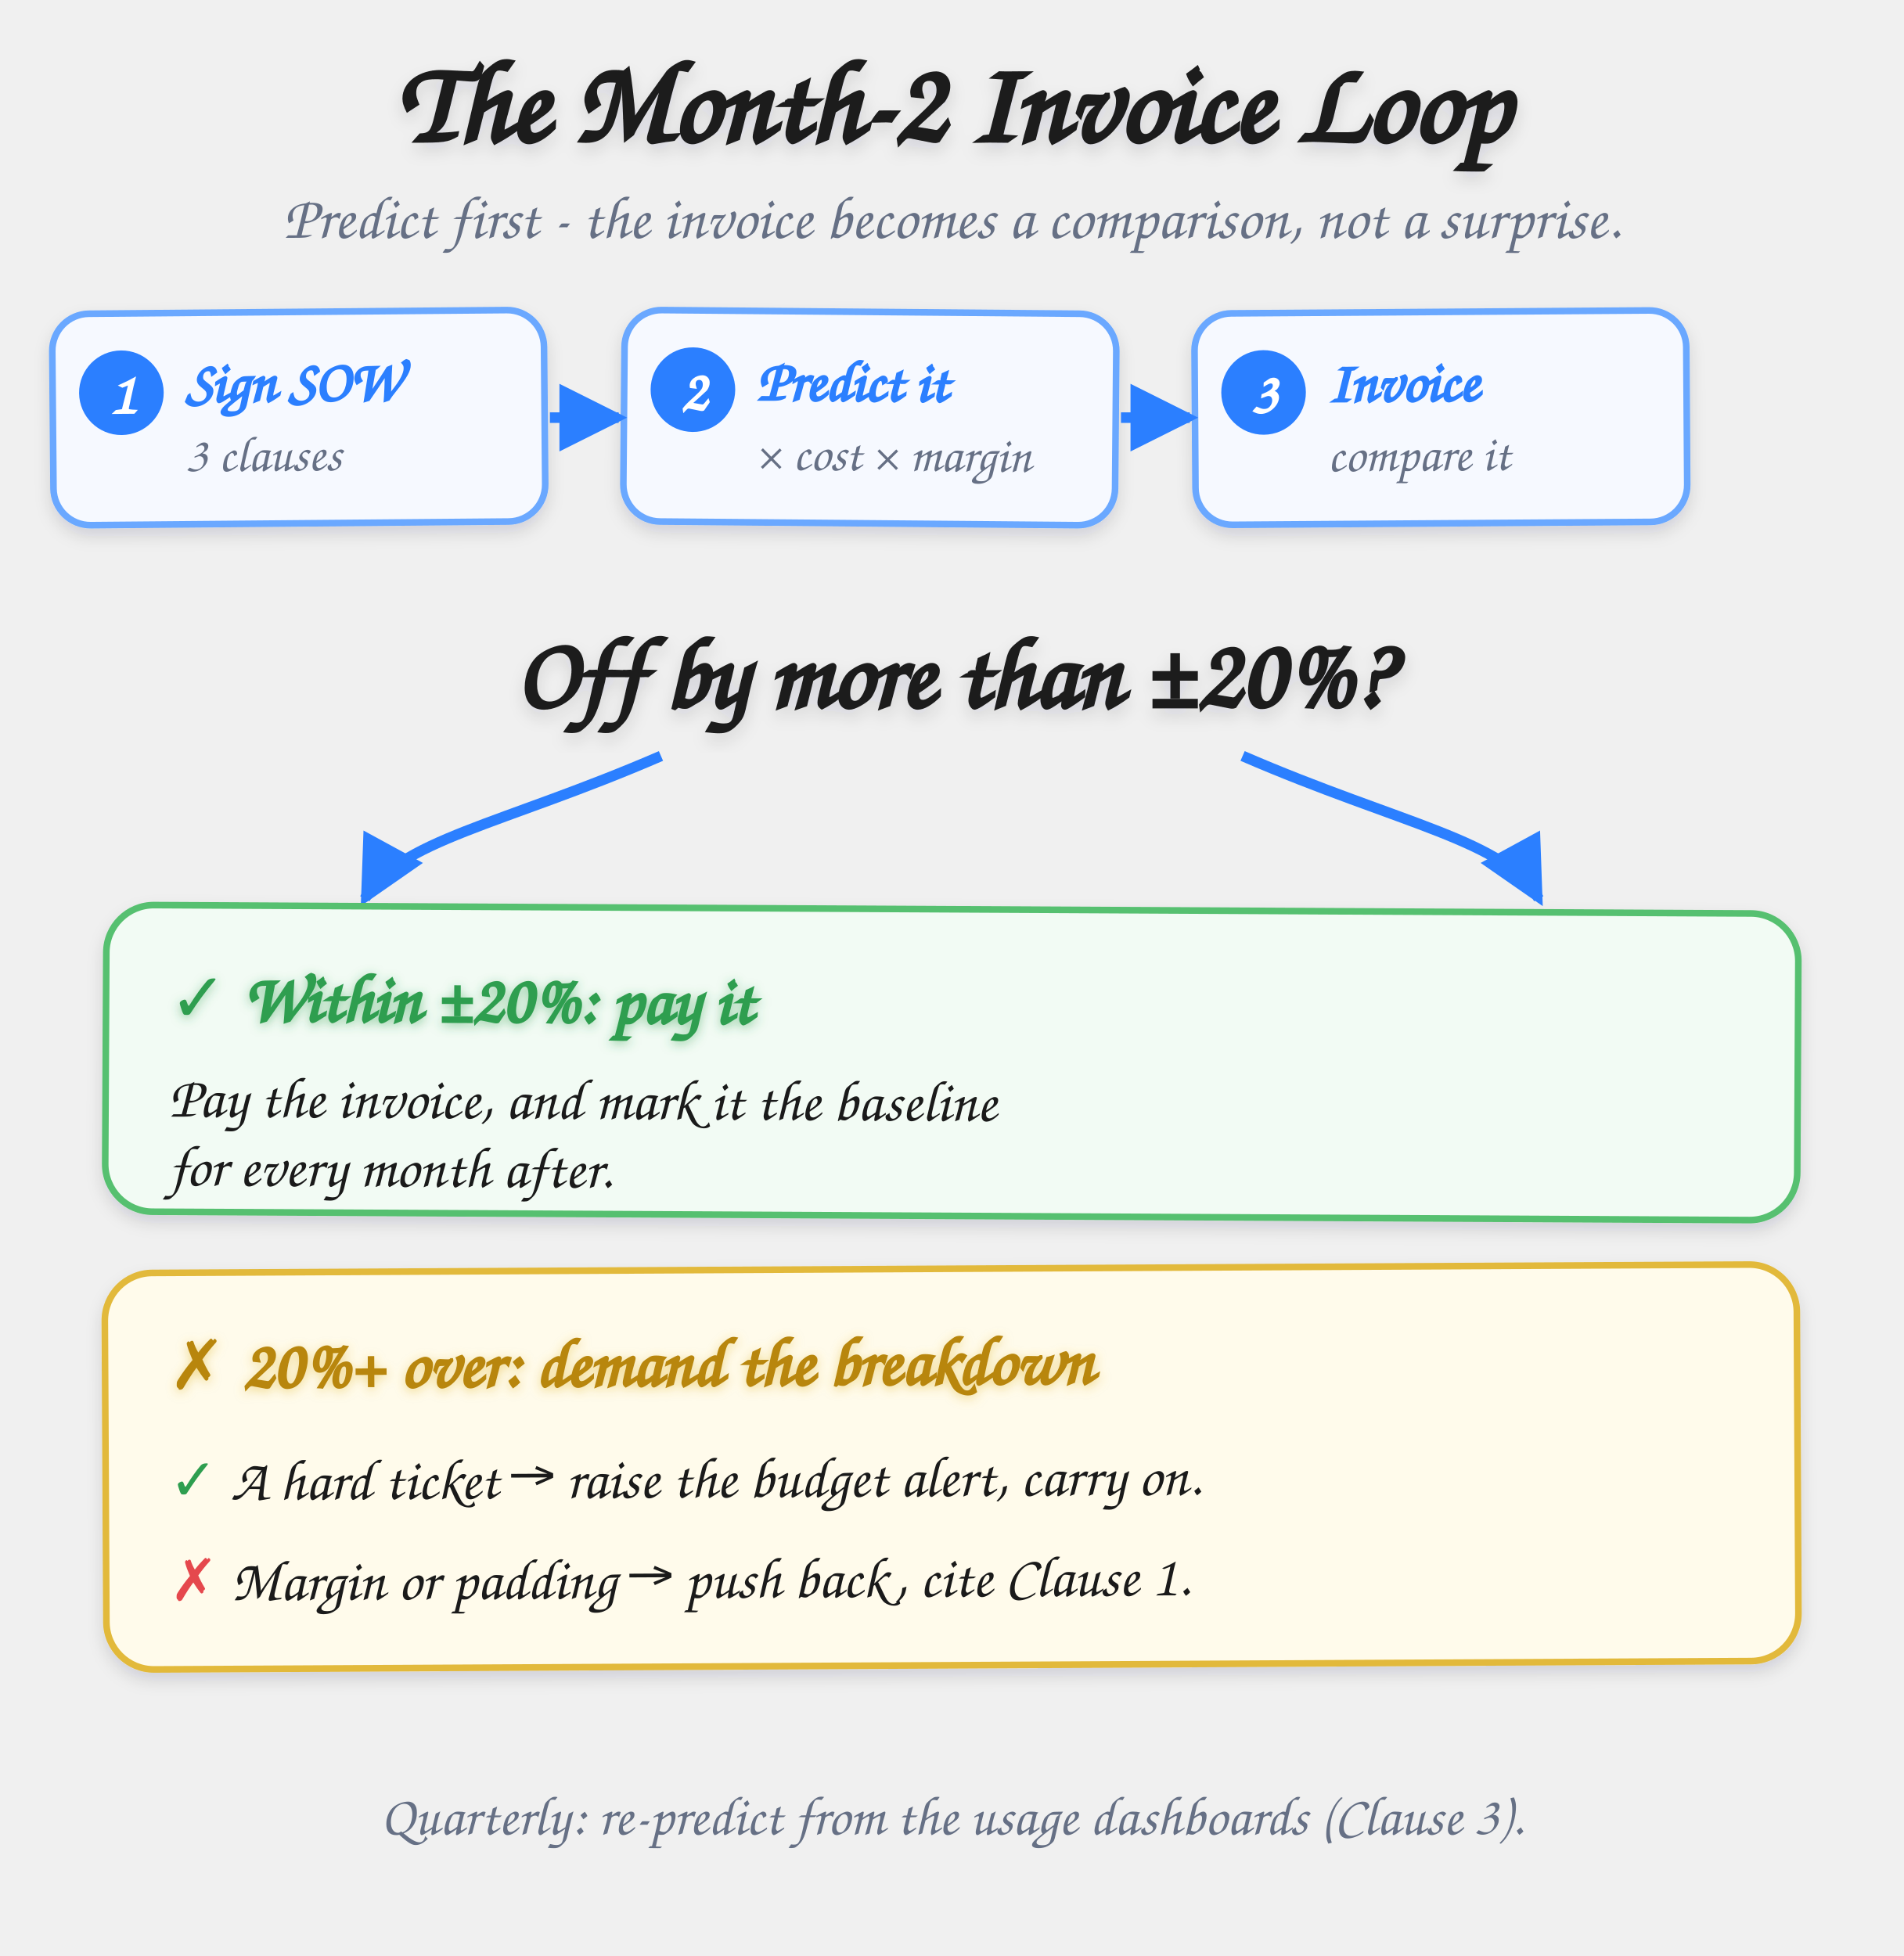
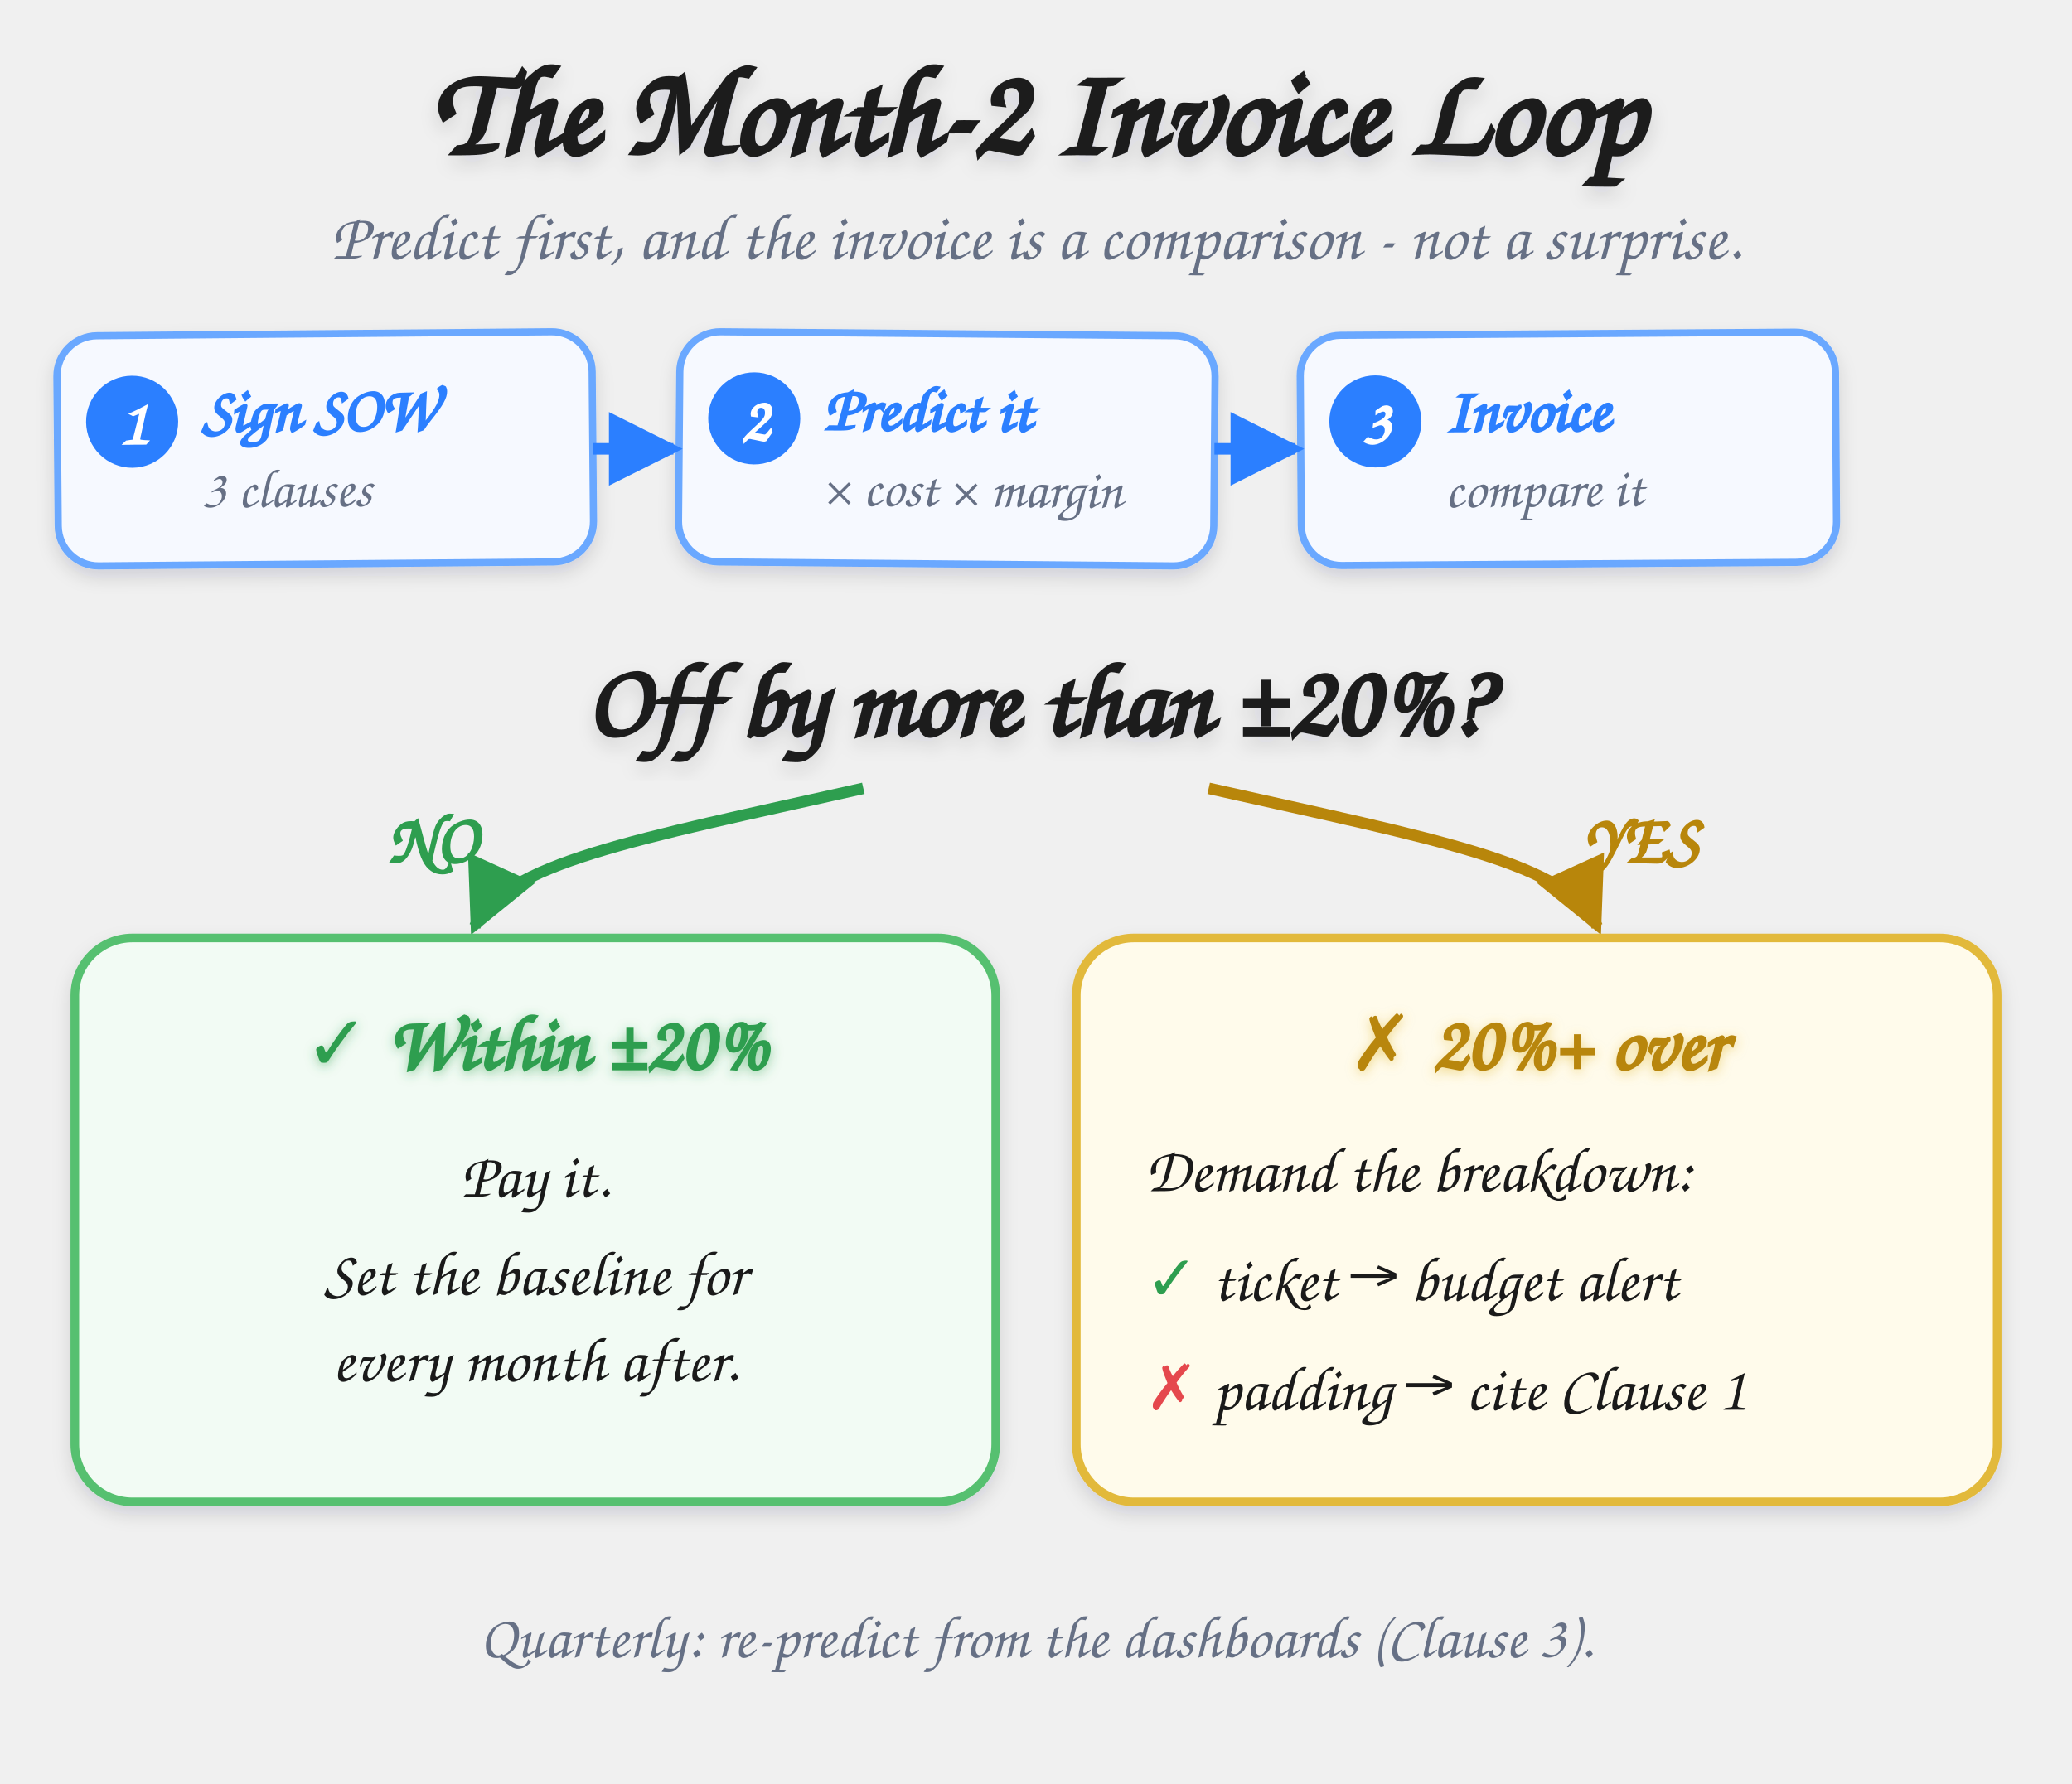
- <svg xmlns="http://www.w3.org/2000/svg" viewBox="0 0 720 740" role="img" aria-labelledby="il-title">
+ <svg xmlns="http://www.w3.org/2000/svg" viewBox="0 0 720 620" role="img" aria-labelledby="il-title">
  <defs>
    <style>
      .h  { font-family: "Caveat", "Patrick Hand", "Comic Sans MS", cursive; }
      .title{ font-size: 44px; font-weight: 700; fill: #1a1a1a; filter: url(#soft); }
      .sub  { font-size: 23px; fill: #667085; }
      .chip { fill: #f6f9ff; stroke: #6aa8ff; stroke-width: 2.5; filter: url(#soft); }
      .num  { fill: #2b7fff; }
      .numt { font-size: 22px; font-weight: 700; fill: #fff; }
      .ct   { font-size: 22px; font-weight: 700; fill: #2b7fff; }
      .cs   { font-size: 19px; fill: #667085; }
-       .gate { font-size: 38px; font-weight: 700; fill: #1a1a1a; filter: url(#soft); }
-       .cardG{ fill: #f2fbf4; stroke: #57c06f; stroke-width: 2.5; filter: url(#soft); }
-       .cardA{ fill: #fffbeb; stroke: #e2b93b; stroke-width: 2.5; filter: url(#soft); }
-       .og { font-size: 26px; font-weight: 700; fill: #2e9e4f; filter: url(#gG); }
-       .oa { font-size: 26px; font-weight: 700; fill: #b8860b; filter: url(#gA); }
+       .gate { font-size: 36px; font-weight: 700; fill: #1a1a1a; filter: url(#soft); }
+       .cardG{ fill: #f2fbf4; stroke: #57c06f; stroke-width: 3; filter: url(#soft); }
+       .cardA{ fill: #fffbeb; stroke: #e2b93b; stroke-width: 3; filter: url(#soft); }
+       .yn { font-size: 24px; font-weight: 700; }
+       .og { font-size: 27px; font-weight: 700; fill: #2e9e4f; filter: url(#gG); }
+       .oa { font-size: 27px; font-weight: 700; fill: #b8860b; filter: url(#gA); }
      .body { font-size: 22px; fill: #1a1a1a; }
      .ok { font-size: 22px; font-weight: 700; fill: #2e9e4f; }
      .bad{ font-size: 22px; font-weight: 700; fill: #e5484d; }
      .foot { font-size: 21px; fill: #667085; font-style: italic; }
-       .arrow{ stroke: #2b7fff; stroke-width: 4; fill: none; }
+       .arG { stroke: #2e9e4f; stroke-width: 4; fill: none; }
+       .arA { stroke: #b8860b; stroke-width: 4; fill: none; }
+       .arB { stroke: #2b7fff; stroke-width: 4; fill: none; }
    </style>
-     <filter id="soft" x="-8%" y="-10%" width="116%" height="130%">
+     <filter id="soft" x="-10%" y="-12%" width="120%" height="130%">
      <feDropShadow dx="0" dy="3" stdDeviation="3" flood-color="#1a1a2e" flood-opacity="0.13" />
    </filter>
-     <filter id="gG" x="-20%" y="-40%" width="140%" height="180%">
+     <filter id="gG" x="-25%" y="-45%" width="150%" height="190%">
      <feDropShadow dx="0" dy="1" stdDeviation="2" flood-color="#2e9e4f" flood-opacity="0.5" />
    </filter>
-     <filter id="gA" x="-20%" y="-40%" width="140%" height="180%">
+     <filter id="gA" x="-25%" y="-45%" width="150%" height="190%">
      <feDropShadow dx="0" dy="1" stdDeviation="2" flood-color="#e2b93b" flood-opacity="0.55" />
    </filter>
-     <marker id="ab" viewBox="0 0 10 10" refX="7" refY="5" markerWidth="8" markerHeight="8" orient="auto-start-reverse">
+     <marker id="mB" viewBox="0 0 10 10" refX="7" refY="5" markerWidth="8" markerHeight="8" orient="auto-start-reverse">
      <path d="M 0 1 L 8 5 L 0 9 z" fill="#2b7fff" />
+     </marker>
+     <marker id="mG" viewBox="0 0 10 10" refX="7" refY="5" markerWidth="8" markerHeight="8" orient="auto-start-reverse">
+       <path d="M 0 1 L 8 5 L 0 9 z" fill="#2e9e4f" />
+     </marker>
+     <marker id="mA" viewBox="0 0 10 10" refX="7" refY="5" markerWidth="8" markerHeight="8" orient="auto-start-reverse">
+       <path d="M 0 1 L 8 5 L 0 9 z" fill="#b8860b" />
    </marker>
  </defs>
  <text x="360" y="54" text-anchor="middle" class="h title">The Month-2 Invoice Loop</text>
-   <text x="360" y="90" text-anchor="middle" class="h sub">Predict first - the invoice becomes a comparison, not a surprise.</text>
-   <g transform="translate(0,118) rotate(-0.5 113 40)">
+   <text x="360" y="90" text-anchor="middle" class="h sub">Predict first, and the invoice is a comparison - not a surprise.</text>
+   <g transform="translate(0,116) rotate(-0.5 113 40)">
    <rect x="20" y="0" width="186" height="80" rx="14" class="chip" />
    <circle cx="46" cy="30" r="16" class="num" />
    <text x="46" y="38" text-anchor="middle" class="h numt">1</text>
    <text x="70" y="34" class="h ct">Sign SOW</text>
    <text x="70" y="60" class="h cs">3 clauses</text>
  </g>
-   <g transform="translate(0,118) rotate(0.5 329 40)">
+   <g transform="translate(0,116) rotate(0.5 329 40)">
    <rect x="236" y="0" width="186" height="80" rx="14" class="chip" />
    <circle cx="262" cy="30" r="16" class="num" />
    <text x="262" y="38" text-anchor="middle" class="h numt">2</text>
    <text x="286" y="34" class="h ct">Predict it</text>
    <text x="286" y="60" class="h cs">× cost × margin</text>
  </g>
-   <g transform="translate(0,118) rotate(-0.4 545 40)">
+   <g transform="translate(0,116) rotate(-0.4 545 40)">
    <rect x="452" y="0" width="186" height="80" rx="14" class="chip" />
    <circle cx="478" cy="30" r="16" class="num" />
    <text x="478" y="38" text-anchor="middle" class="h numt">3</text>
    <text x="502" y="34" class="h ct">Invoice</text>
    <text x="502" y="60" class="h cs">compare it</text>
  </g>
-   <path d="M 208 158 L 234 158" class="arrow" marker-end="url(#ab)" />
-   <path d="M 424 158 L 450 158" class="arrow" marker-end="url(#ab)" />
-   <text x="360" y="268" text-anchor="middle" class="h gate">Off by more than ±20%?</text>
-   <path d="M 250 286 C 190 312, 150 318, 138 340" class="arrow" marker-end="url(#ab)" />
-   <path d="M 470 286 C 530 312, 570 318, 582 340" class="arrow" marker-end="url(#ab)" />
-   <g transform="rotate(0.3 360 402)">
-     <rect x="40" y="344" width="640" height="116" rx="18" class="cardG" />
-     <text x="64" y="388" class="h og">✓ Within ±20%: pay it</text>
-     <text x="64" y="424" class="h body">Pay the invoice, and mark it the baseline</text>
-     <text x="64" y="450" class="h body">for every month after.</text>
-   </g>
-   <g transform="rotate(-0.3 360 566)">
-     <rect x="40" y="480" width="640" height="150" rx="18" class="cardA" />
-     <text x="64" y="524" class="h oa">✗ 20%+ over: demand the breakdown</text>
-     <text x="64" y="566" class="h body">
-       <tspan class="ok">✓</tspan> A hard ticket → raise the budget alert, carry on.</text>
-     <text x="64" y="604" class="h body">
-       <tspan class="bad">✗</tspan> Margin or padding → push back, cite Clause 1.</text>
-   </g>
-   <text x="360" y="694" text-anchor="middle" class="h foot">Quarterly: re-predict from the usage dashboards (Clause 3).</text>
+   <path d="M 206 156 L 234 156" class="arB" marker-end="url(#mB)" />
+   <path d="M 422 156 L 450 156" class="arB" marker-end="url(#mB)" />
+   <text x="360" y="256" text-anchor="middle" class="h gate">Off by more than ±20%?</text>
+   <text x="150" y="300" text-anchor="middle" class="h yn" fill="#2e9e4f">NO</text>
+   <text x="570" y="300" text-anchor="middle" class="h yn" fill="#b8860b">YES</text>
+   <path d="M 300 274 C 220 292, 175 300, 165 322" class="arG" marker-end="url(#mG)" />
+   <path d="M 420 274 C 500 292, 545 300, 555 322" class="arA" marker-end="url(#mA)" />
+   <rect x="26" y="326" width="320" height="196" rx="20" class="cardG" />
+   <text x="186" y="372" text-anchor="middle" class="h og">✓ Within ±20%</text>
+   <text x="186" y="416" text-anchor="middle" class="h body">Pay it.</text>
+   <text x="186" y="450" text-anchor="middle" class="h body">Set the baseline for</text>
+   <text x="186" y="480" text-anchor="middle" class="h body">every month after.</text>
+   <rect x="374" y="326" width="320" height="196" rx="20" class="cardA" />
+   <text x="534" y="372" text-anchor="middle" class="h oa">✗ 20%+ over</text>
+   <text x="398" y="414" class="h body">Demand the breakdown:</text>
+   <text x="398" y="452" class="h body">
+     <tspan class="ok">✓</tspan> ticket → budget alert</text>
+   <text x="398" y="490" class="h body">
+     <tspan class="bad">✗</tspan> padding → cite Clause 1</text>
+   <text x="360" y="576" text-anchor="middle" class="h foot">Quarterly: re-predict from the dashboards (Clause 3).</text>
</svg>
